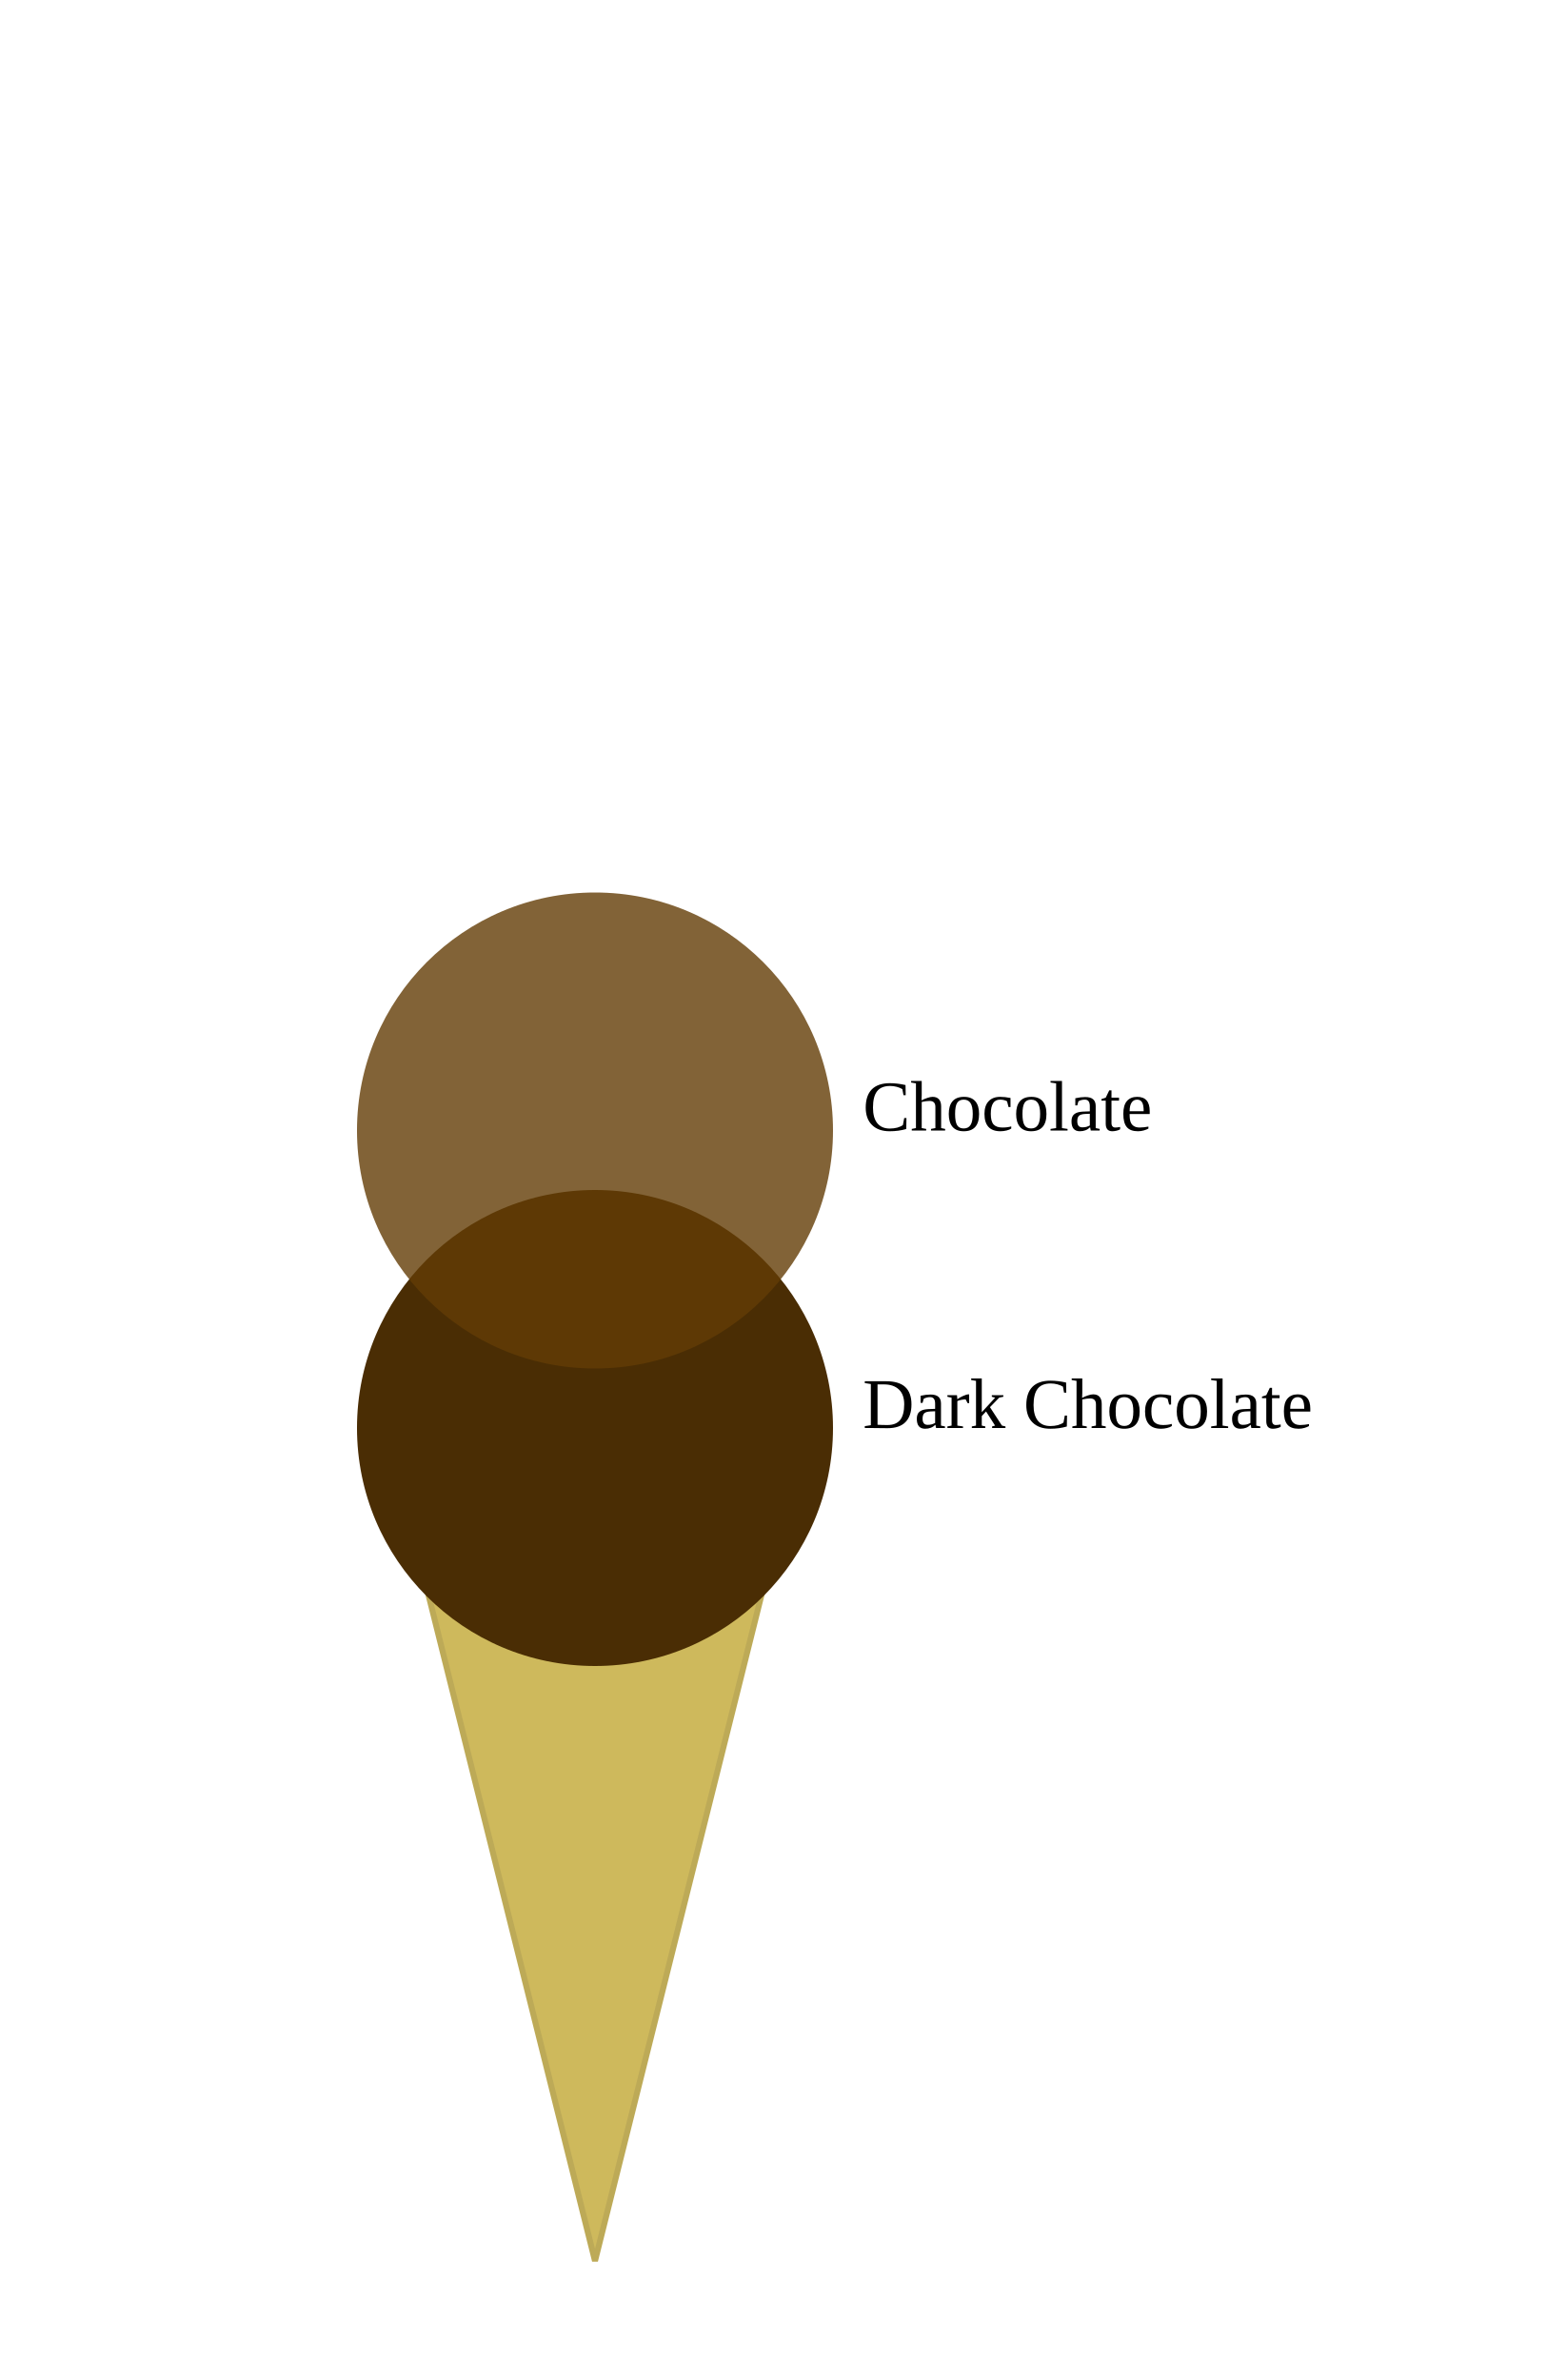
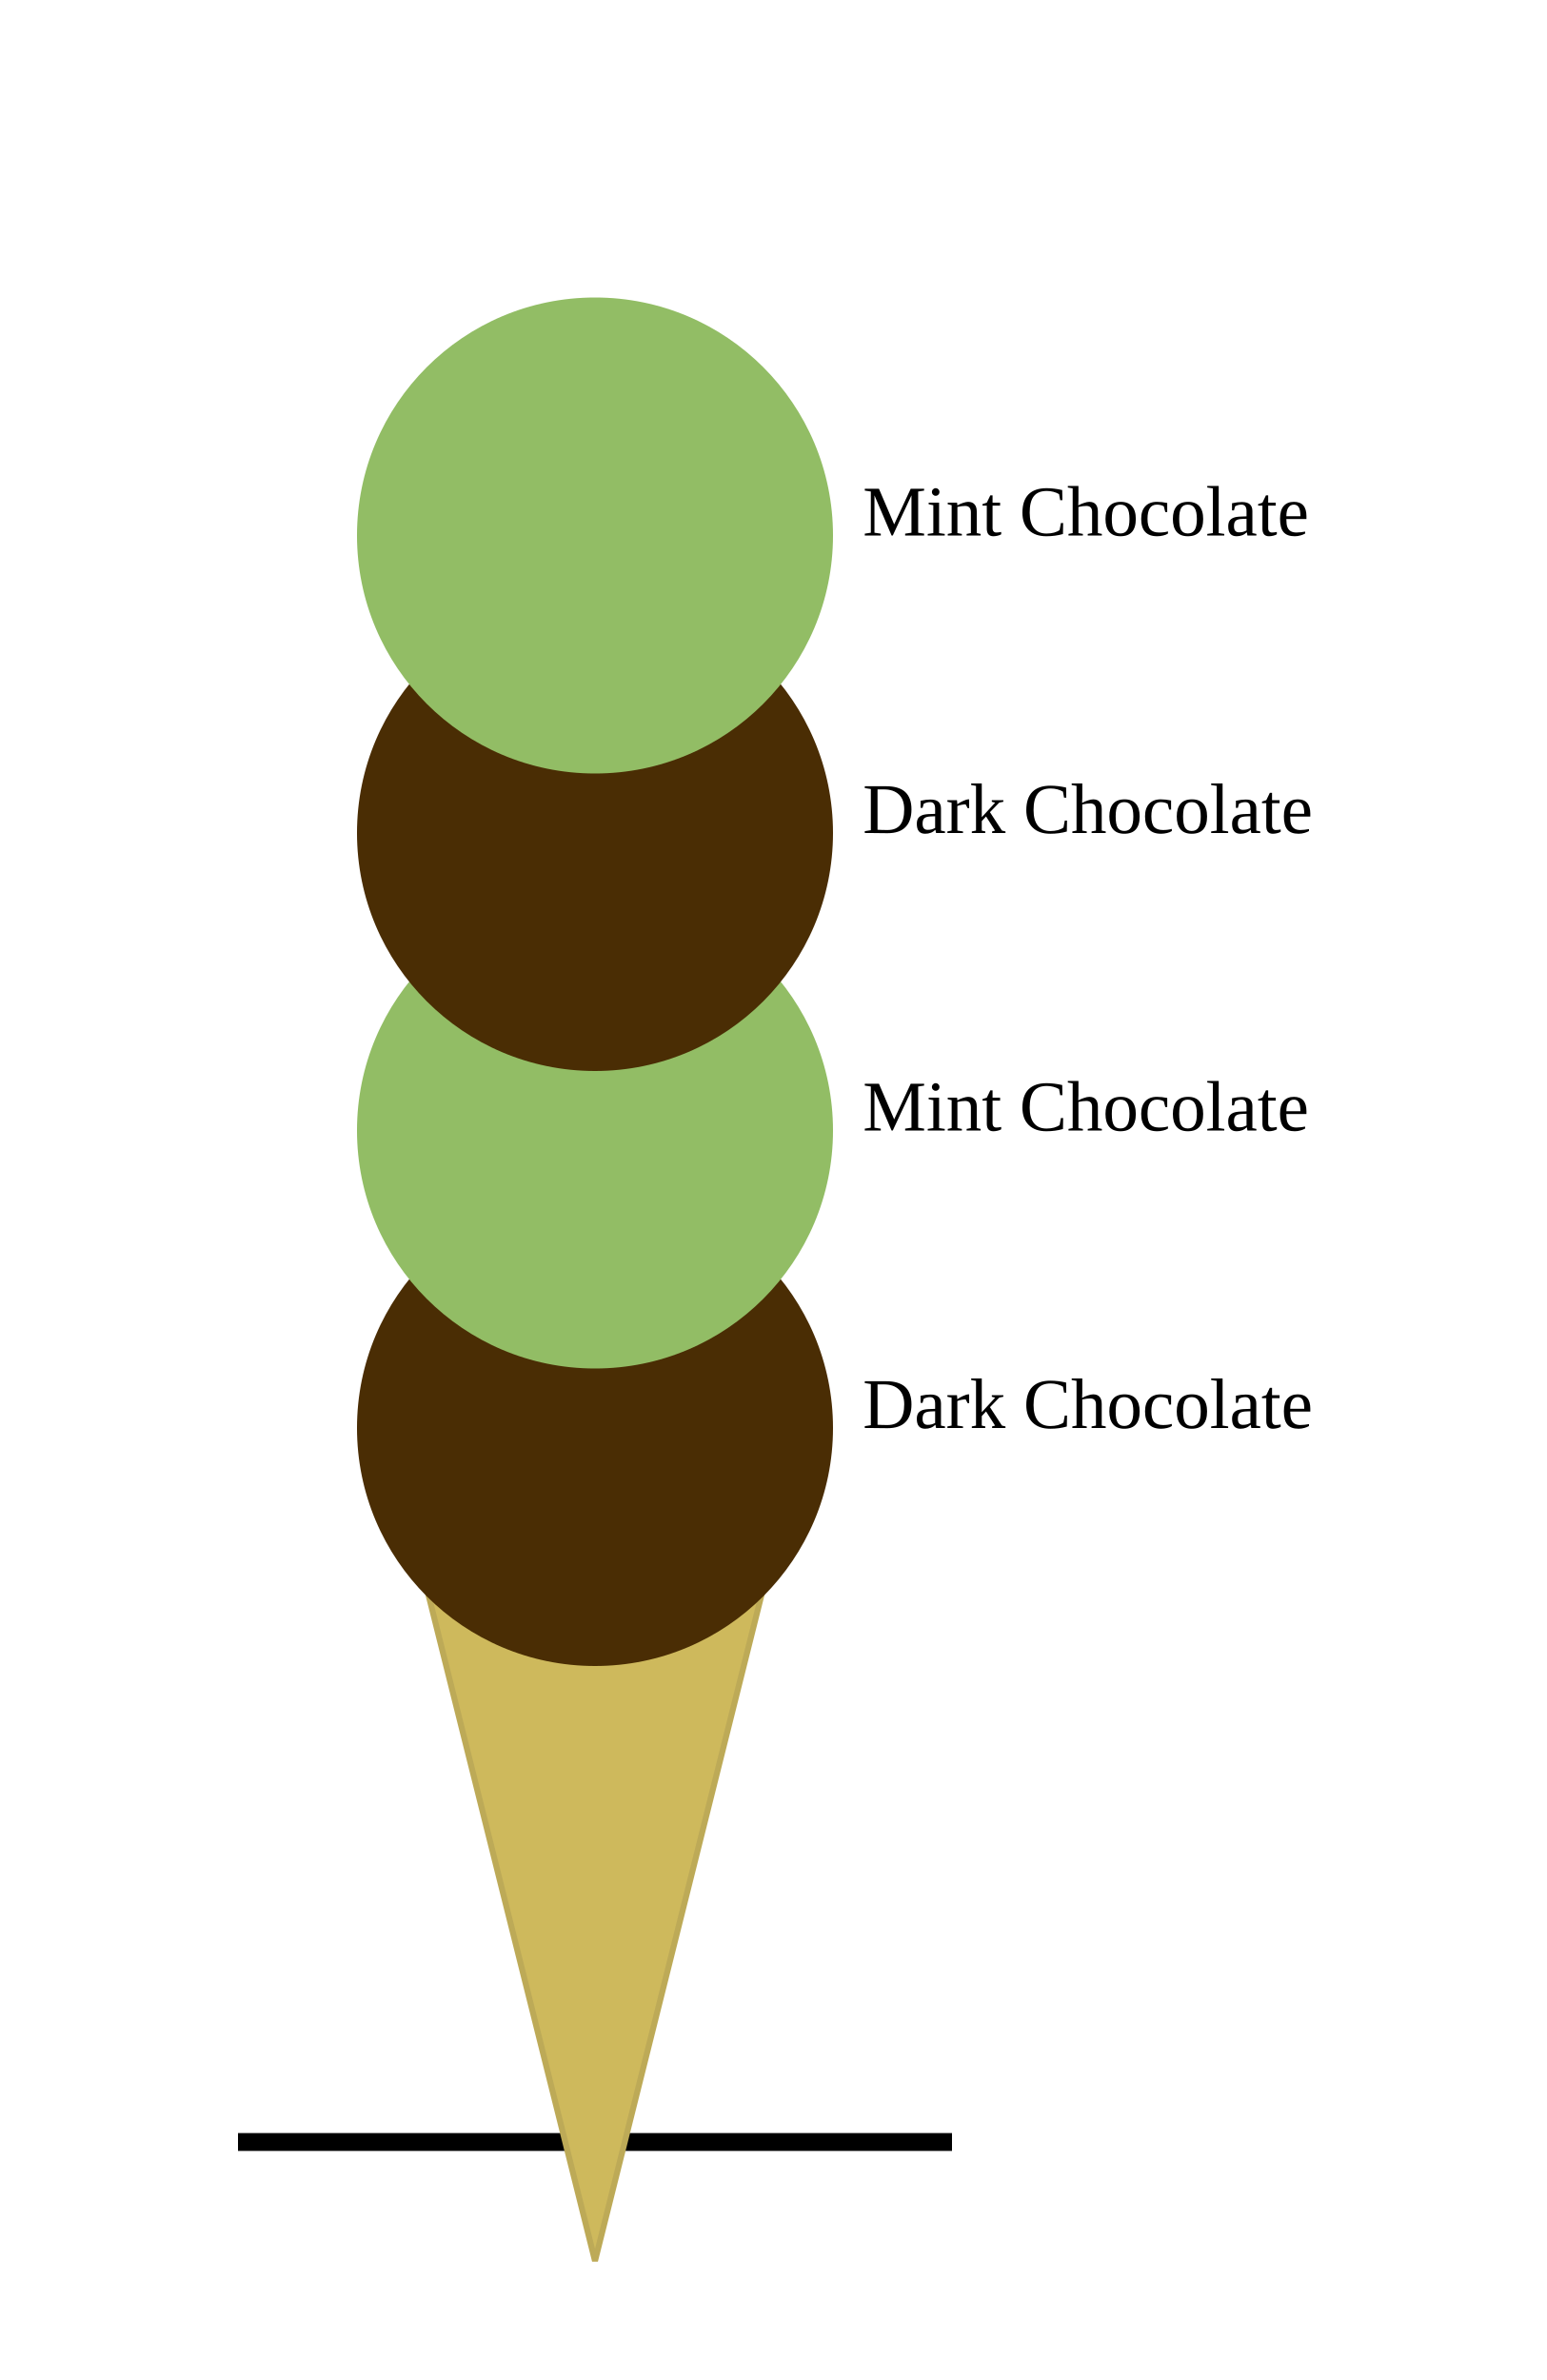
- <svg height="400" width="260">
-   <polygon points="       100 380       70 260       130 260     " fill="rgb(206,185,92)" stroke="rgb(189,170,87)" />
-   <line x1="" y1="" />
-   <circle cx="100" cy="240" r="40" fill="rgb(74,45,4)" />
-   <circle cx="100" cy="190" r="40" fill="rgba(99,61,5,.8)" />
-   <text x="145" y="240">Dark
-     Chocolate</text>
-   <text x="145" y="190">Chocolate</text>
+ <svg xmlns="http://www.w3.org/2000/svg" height="400" width="260">
+   <line x1="40" y1="360" x2="160" y2="360" stroke="black" stroke-width="3" />
+   <polygon id="cone" points="       100 380       70 260       130 260     " fill="rgb(206,185,92)" stroke="rgb(189,170,87)" />
+   <g id="scoops">
+     <circle cx="100" cy="240" r="40" fill="rgb(74,45,4)" />
+     <circle cx="100" cy="190" r="40" fill="rgb(146,189,101)" />
+     <text x="145" y="240">Dark
+       Chocolate</text>
+     <text x="145" y="190">Mint Chocolate</text>
+   </g>
+   <use href="#scoops" y="-100" />
</svg>
